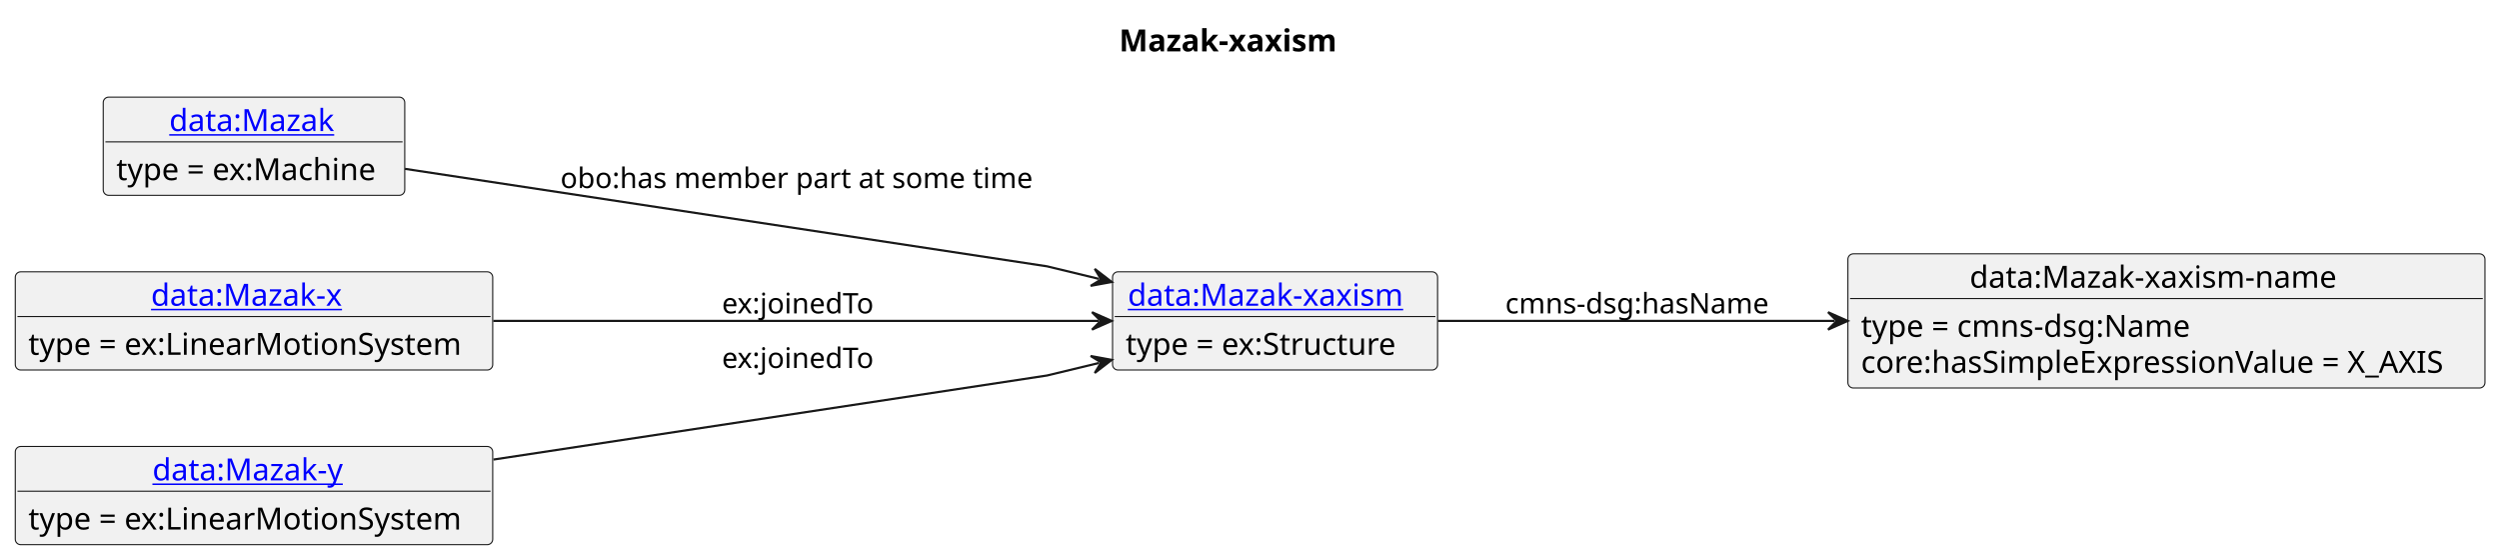
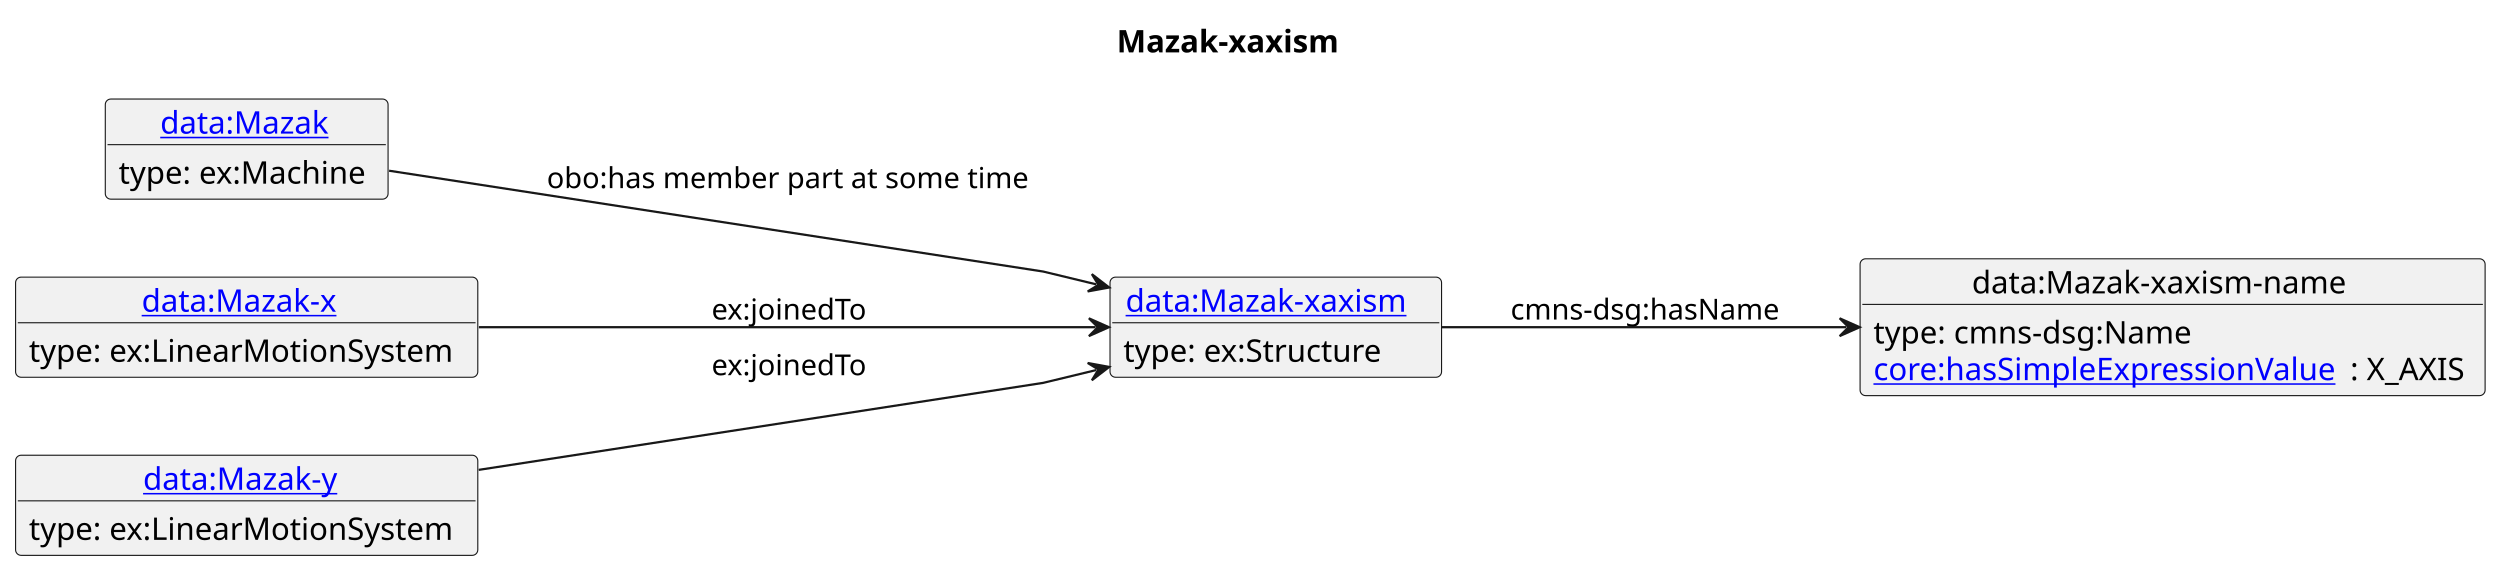
- <svg xmlns="http://www.w3.org/2000/svg" xmlns:xlink="http://www.w3.org/1999/xlink" contentStyleType="text/css" data-diagram-type="CLASS" height="256px" preserveAspectRatio="none" style="width:1145px;height:256px;background:#FFFFFF;" version="1.1" viewBox="0 0 1145 256" width="1145px" zoomAndPan="magnify">
+ <svg xmlns="http://www.w3.org/2000/svg" xmlns:xlink="http://www.w3.org/1999/xlink" contentStyleType="text/css" data-diagram-type="CLASS" height="256px" preserveAspectRatio="none" style="width:1123px;height:256px;background:#FFFFFF;" version="1.1" viewBox="0 0 1123 256" width="1123px" zoomAndPan="magnify">
  <defs />
  <g>
-     <text fill="#000000" font-family="sans-serif" font-size="14" font-weight="bold" lengthAdjust="spacing" textLength="106.06" x="512.755" y="23.535">Mazak-xaxism</text>
+     <text fill="#000000" font-family="sans-serif" font-size="14" font-weight="bold" lengthAdjust="spacing" textLength="106.06" x="501.626" y="23.535">Mazak-xaxism</text>
    <g class="entity" data-entity="o1" data-source-line="4" data-uid="ent0002" id="entity_o1">
-       <rect fill="#F1F1F1" height="44.977" rx="2.5" ry="2.5" style="stroke:#181818;stroke-width:0.5;" width="148.928" x="509.75" y="124.488" />
+       <rect fill="#F1F1F1" height="44.977" rx="2.5" ry="2.5" style="stroke:#181818;stroke-width:0.5;" width="148.928" x="498.62" y="124.488" />
      <a href="./Mazak-xaxism.html" target="_top" title="./Mazak-xaxism.html" xlink:actuate="onRequest" xlink:href="./Mazak-xaxism.html" xlink:show="new" xlink:title="./Mazak-xaxism.html" xlink:type="simple">
-         <text fill="#0000FF" font-family="sans-serif" font-size="14" lengthAdjust="spacing" text-decoration="underline" textLength="134.928" x="516.75" y="140.023">data:Mazak-xaxism</text>
+         <text fill="#0000FF" font-family="sans-serif" font-size="14" lengthAdjust="spacing" text-decoration="underline" textLength="134.928" x="505.62" y="140.023">data:Mazak-xaxism</text>
      </a>
-       <line style="stroke:#181818;stroke-width:0.5;" x1="510.75" x2="657.678" y1="144.977" y2="144.977" />
-       <text fill="#000000" font-family="sans-serif" font-size="14" lengthAdjust="spacing" textLength="131.783" x="515.75" y="162.512">type = ex:Structure</text>
+       <line style="stroke:#181818;stroke-width:0.5;" x1="499.62" x2="646.548" y1="144.977" y2="144.977" />
+       <text fill="#000000" font-family="sans-serif" font-size="14" lengthAdjust="spacing" textLength="120.654" x="504.62" y="162.512">type: ex:Structure</text>
    </g>
    <g class="entity" data-entity="o2" data-source-line="7" data-uid="ent0003" id="entity_o2">
-       <rect fill="#F1F1F1" height="61.465" rx="2.5" ry="2.5" style="stroke:#181818;stroke-width:0.5;" width="291.891" x="846.68" y="116.248" />
-       <text fill="#000000" font-family="sans-serif" font-size="14" lengthAdjust="spacing" textLength="180.318" x="902.466" y="131.783">data:Mazak-xaxism-name</text>
-       <line style="stroke:#181818;stroke-width:0.5;" x1="847.68" x2="1137.571" y1="136.737" y2="136.737" />
-       <text fill="#000000" font-family="sans-serif" font-size="14" lengthAdjust="spacing" textLength="161.369" x="852.68" y="154.272">type = cmns-dsg:Name</text>
-       <text fill="#000000" font-family="sans-serif" font-size="14" lengthAdjust="spacing" textLength="279.891" x="852.68" y="170.76">core:hasSimpleExpressionValue = X_AXIS</text>
+       <rect fill="#F1F1F1" height="61.465" rx="2.5" ry="2.5" style="stroke:#181818;stroke-width:0.5;" width="280.762" x="835.55" y="116.248" />
+       <text fill="#000000" font-family="sans-serif" font-size="14" lengthAdjust="spacing" textLength="180.318" x="885.772" y="131.783">data:Mazak-xaxism-name</text>
+       <line style="stroke:#181818;stroke-width:0.5;" x1="836.55" x2="1115.312" y1="136.737" y2="136.737" />
+       <text fill="#000000" font-family="sans-serif" font-size="14" lengthAdjust="spacing" textLength="150.24" x="841.55" y="154.272">type: cmns-dsg:Name</text>
+       <a href="https://spec.industrialontologies.org/ontology/core/Core/hasSimpleExpressionValue" target="_top" title="https://spec.industrialontologies.org/ontology/core/Core/hasSimpleExpressionValue" xlink:actuate="onRequest" xlink:href="https://spec.industrialontologies.org/ontology/core/Core/hasSimpleExpressionValue" xlink:show="new" xlink:title="https://spec.industrialontologies.org/ontology/core/Core/hasSimpleExpressionValue" xlink:type="simple">
+         <text fill="#0000FF" font-family="sans-serif" font-size="14" lengthAdjust="spacing" text-decoration="underline" textLength="214.143" x="841.55" y="170.76">core:hasSimpleExpressionValue</text>
+       </a>
+       <text fill="#000000" font-family="sans-serif" font-size="14" lengthAdjust="spacing" textLength="54.619" x="1055.693" y="170.76">: X_AXIS</text>
    </g>
    <g class="entity" data-entity="o3" data-source-line="10" data-uid="ent0004" id="entity_o3">
-       <rect fill="#F1F1F1" height="44.977" rx="2.5" ry="2.5" style="stroke:#181818;stroke-width:0.5;" width="138.15" x="47.3" y="44.488" />
+       <rect fill="#F1F1F1" height="44.977" rx="2.5" ry="2.5" style="stroke:#181818;stroke-width:0.5;" width="127.022" x="47.3" y="44.488" />
      <a href="./Mazak.html" target="_top" title="./Mazak.html" xlink:actuate="onRequest" xlink:href="./Mazak.html" xlink:show="new" xlink:title="./Mazak.html" xlink:type="simple">
-         <text fill="#0000FF" font-family="sans-serif" font-size="14" lengthAdjust="spacing" text-decoration="underline" textLength="77.67" x="77.54" y="60.023">data:Mazak</text>
+         <text fill="#0000FF" font-family="sans-serif" font-size="14" lengthAdjust="spacing" text-decoration="underline" textLength="77.67" x="71.976" y="60.023">data:Mazak</text>
      </a>
-       <line style="stroke:#181818;stroke-width:0.5;" x1="48.3" x2="184.45" y1="64.977" y2="64.977" />
-       <text fill="#000000" font-family="sans-serif" font-size="14" lengthAdjust="spacing" textLength="126.15" x="53.3" y="82.512">type = ex:Machine</text>
+       <line style="stroke:#181818;stroke-width:0.5;" x1="48.3" x2="173.321" y1="64.977" y2="64.977" />
+       <text fill="#000000" font-family="sans-serif" font-size="14" lengthAdjust="spacing" textLength="115.022" x="53.3" y="82.512">type: ex:Machine</text>
    </g>
    <g class="entity" data-entity="o4" data-source-line="13" data-uid="ent0005" id="entity_o4">
-       <rect fill="#F1F1F1" height="44.977" rx="2.5" ry="2.5" style="stroke:#181818;stroke-width:0.5;" width="218.753" x="7" y="124.488" />
+       <rect fill="#F1F1F1" height="44.977" rx="2.5" ry="2.5" style="stroke:#181818;stroke-width:0.5;" width="207.624" x="7" y="124.488" />
      <a href="./Mazak-x.html" target="_top" title="./Mazak-x.html" xlink:actuate="onRequest" xlink:href="./Mazak-x.html" xlink:show="new" xlink:title="./Mazak-x.html" xlink:type="simple">
-         <text fill="#0000FF" font-family="sans-serif" font-size="14" lengthAdjust="spacing" text-decoration="underline" textLength="94.356" x="69.198" y="140.023">data:Mazak-x</text>
+         <text fill="#0000FF" font-family="sans-serif" font-size="14" lengthAdjust="spacing" text-decoration="underline" textLength="94.356" x="63.634" y="140.023">data:Mazak-x</text>
      </a>
-       <line style="stroke:#181818;stroke-width:0.5;" x1="8" x2="224.753" y1="144.977" y2="144.977" />
-       <text fill="#000000" font-family="sans-serif" font-size="14" lengthAdjust="spacing" textLength="206.753" x="13" y="162.512">type = ex:LinearMotionSystem</text>
+       <line style="stroke:#181818;stroke-width:0.5;" x1="8" x2="213.624" y1="144.977" y2="144.977" />
+       <text fill="#000000" font-family="sans-serif" font-size="14" lengthAdjust="spacing" textLength="195.624" x="13" y="162.512">type: ex:LinearMotionSystem</text>
    </g>
    <g class="entity" data-entity="o5" data-source-line="16" data-uid="ent0006" id="entity_o5">
-       <rect fill="#F1F1F1" height="44.977" rx="2.5" ry="2.5" style="stroke:#181818;stroke-width:0.5;" width="218.753" x="7" y="204.488" />
+       <rect fill="#F1F1F1" height="44.977" rx="2.5" ry="2.5" style="stroke:#181818;stroke-width:0.5;" width="207.624" x="7" y="204.488" />
      <a href="./Mazak-y.html" target="_top" title="./Mazak-y.html" xlink:actuate="onRequest" xlink:href="./Mazak-y.html" xlink:show="new" xlink:title="./Mazak-y.html" xlink:type="simple">
-         <text fill="#0000FF" font-family="sans-serif" font-size="14" lengthAdjust="spacing" text-decoration="underline" textLength="93.085" x="69.834" y="220.023">data:Mazak-y</text>
+         <text fill="#0000FF" font-family="sans-serif" font-size="14" lengthAdjust="spacing" text-decoration="underline" textLength="93.085" x="64.269" y="220.023">data:Mazak-y</text>
      </a>
-       <line style="stroke:#181818;stroke-width:0.5;" x1="8" x2="224.753" y1="224.977" y2="224.977" />
-       <text fill="#000000" font-family="sans-serif" font-size="14" lengthAdjust="spacing" textLength="206.753" x="13" y="242.512">type = ex:LinearMotionSystem</text>
+       <line style="stroke:#181818;stroke-width:0.5;" x1="8" x2="213.624" y1="224.977" y2="224.977" />
+       <text fill="#000000" font-family="sans-serif" font-size="14" lengthAdjust="spacing" textLength="195.624" x="13" y="242.512">type: ex:LinearMotionSystem</text>
    </g>
    <g class="link" data-entity-1="o1" data-entity-2="o2" data-source-line="19" data-uid="lnk7" id="link_o1_o2">
-       <path codeLine="19" d="M658.81,146.978 C711.08,146.978 776.98,146.978 840.58,146.978" fill="none" id="o1-to-o2" style="stroke:#181818;stroke-width:1;" />
-       <polygon fill="#181818" points="846.58,146.978,837.58,142.978,841.58,146.978,837.58,150.978,846.58,146.978" style="stroke:#181818;stroke-width:1;" />
-       <text fill="#000000" font-family="sans-serif" font-size="13" lengthAdjust="spacing" textLength="126.077" x="689.68" y="143.547">cmns-dsg:hasName</text>
+       <path codeLine="19" d="M647.61,146.978 C700.04,146.978 766.17,146.978 829.37,146.978" fill="none" id="o1-to-o2" style="stroke:#181818;stroke-width:1;" />
+       <polygon fill="#181818" points="835.37,146.978,826.37,142.978,830.37,146.978,826.37,150.978,835.37,146.978" style="stroke:#181818;stroke-width:1;" />
+       <text fill="#000000" font-family="sans-serif" font-size="13" lengthAdjust="spacing" textLength="126.077" x="678.55" y="143.547">cmns-dsg:hasName</text>
    </g>
    <g class="link" data-entity-1="o3" data-entity-2="o1" data-source-line="21" data-uid="lnk8" id="link_o3_o1">
-       <path codeLine="21" d="M185.54,77.328 C290.51,93.258 479.75,121.978 479.75,121.978 C479.75,121.978 486.848,123.699 503.568,127.739" fill="none" id="o3-to-o1" style="stroke:#181818;stroke-width:1;" />
-       <polygon fill="#181818" points="509.4,129.148,501.591,123.146,504.54,127.974,499.712,130.923,509.4,129.148" style="stroke:#181818;stroke-width:1;" />
-       <text fill="#000000" font-family="sans-serif" font-size="13" lengthAdjust="spacing" textLength="222.542" x="256.75" y="86.127">obo:has member part at some time</text>
+       <path codeLine="21" d="M174.78,76.688 C277.22,92.478 468.62,121.978 468.62,121.978 C468.62,121.978 475.718,123.699 492.438,127.739" fill="none" id="o3-to-o1" style="stroke:#181818;stroke-width:1;" />
+       <polygon fill="#181818" points="498.27,129.148,490.461,123.146,493.41,127.974,488.582,130.923,498.27,129.148" style="stroke:#181818;stroke-width:1;" />
+       <text fill="#000000" font-family="sans-serif" font-size="13" lengthAdjust="spacing" textLength="222.542" x="245.62" y="84.507">obo:has member part at some time</text>
    </g>
    <g class="link" data-entity-1="o4" data-entity-2="o1" data-source-line="22" data-uid="lnk9" id="link_o4_o1">
-       <path codeLine="22" d="M226.01,146.978 C313.12,146.978 427.02,146.978 503.33,146.978" fill="none" id="o4-to-o1" style="stroke:#181818;stroke-width:1;" />
-       <polygon fill="#181818" points="509.33,146.978,500.33,142.978,504.33,146.978,500.33,150.978,509.33,146.978" style="stroke:#181818;stroke-width:1;" />
-       <text fill="#000000" font-family="sans-serif" font-size="13" lengthAdjust="spacing" textLength="74.725" x="330.75" y="143.547">ex:joinedTo</text>
+       <path codeLine="22" d="M215.11,146.978 C301.12,146.978 415.5,146.978 492.13,146.978" fill="none" id="o4-to-o1" style="stroke:#181818;stroke-width:1;" />
+       <polygon fill="#181818" points="498.13,146.978,489.13,142.978,493.13,146.978,489.13,150.978,498.13,146.978" style="stroke:#181818;stroke-width:1;" />
+       <text fill="#000000" font-family="sans-serif" font-size="13" lengthAdjust="spacing" textLength="74.725" x="319.62" y="143.547">ex:joinedTo</text>
    </g>
    <g class="link" data-entity-1="o5" data-entity-2="o1" data-source-line="23" data-uid="lnk10" id="link_o5_o1">
-       <path codeLine="23" d="M226.1,210.478 C332.84,194.278 479.75,171.978 479.75,171.978 C479.75,171.978 486.848,170.268 503.568,166.227" fill="none" id="o5-to-o1" style="stroke:#181818;stroke-width:1;" />
-       <polygon fill="#181818" points="509.4,164.818,499.712,163.044,504.54,165.993,501.591,170.82,509.4,164.818" style="stroke:#181818;stroke-width:1;" />
-       <text fill="#000000" font-family="sans-serif" font-size="13" lengthAdjust="spacing" textLength="74.725" x="330.75" y="168.547">ex:joinedTo</text>
+       <path codeLine="23" d="M215.02,211.068 C320.4,194.828 468.62,171.978 468.62,171.978 C468.62,171.978 475.718,170.268 492.438,166.227" fill="none" id="o5-to-o1" style="stroke:#181818;stroke-width:1;" />
+       <polygon fill="#181818" points="498.27,164.818,488.582,163.044,493.41,165.993,490.461,170.82,498.27,164.818" style="stroke:#181818;stroke-width:1;" />
+       <text fill="#000000" font-family="sans-serif" font-size="13" lengthAdjust="spacing" textLength="74.725" x="319.62" y="168.547">ex:joinedTo</text>
    </g>
  </g>
</svg>
